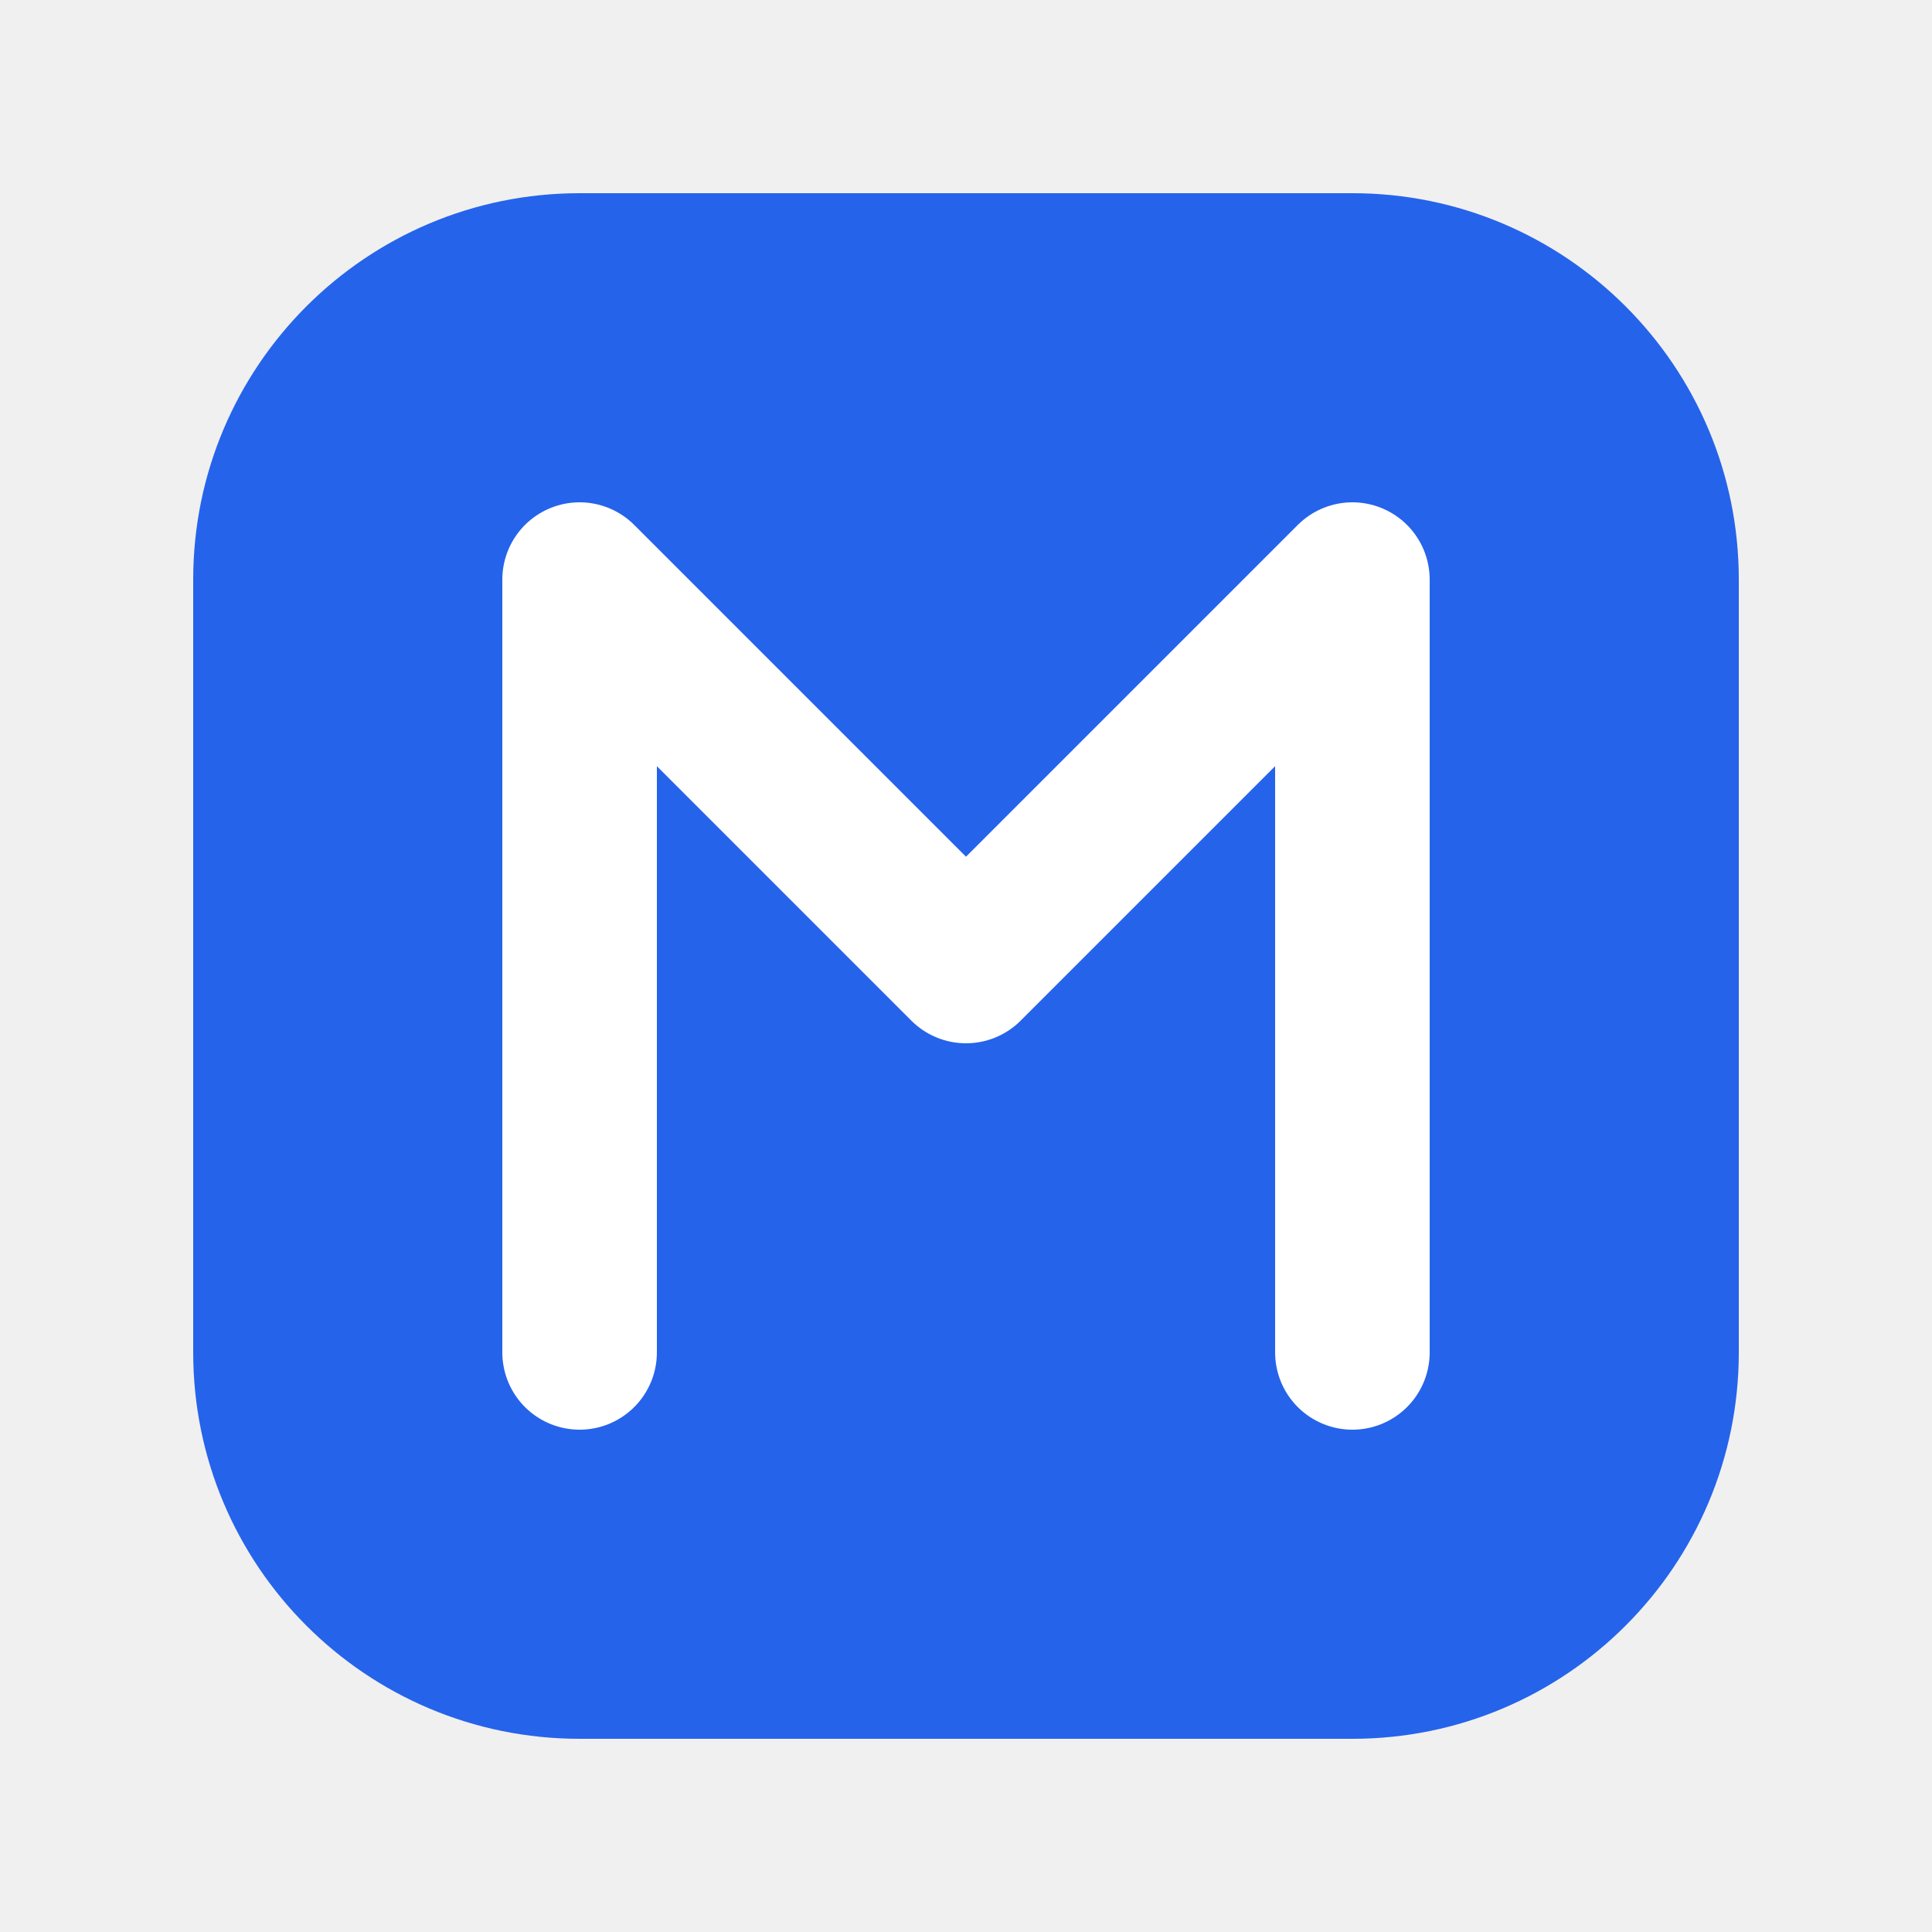
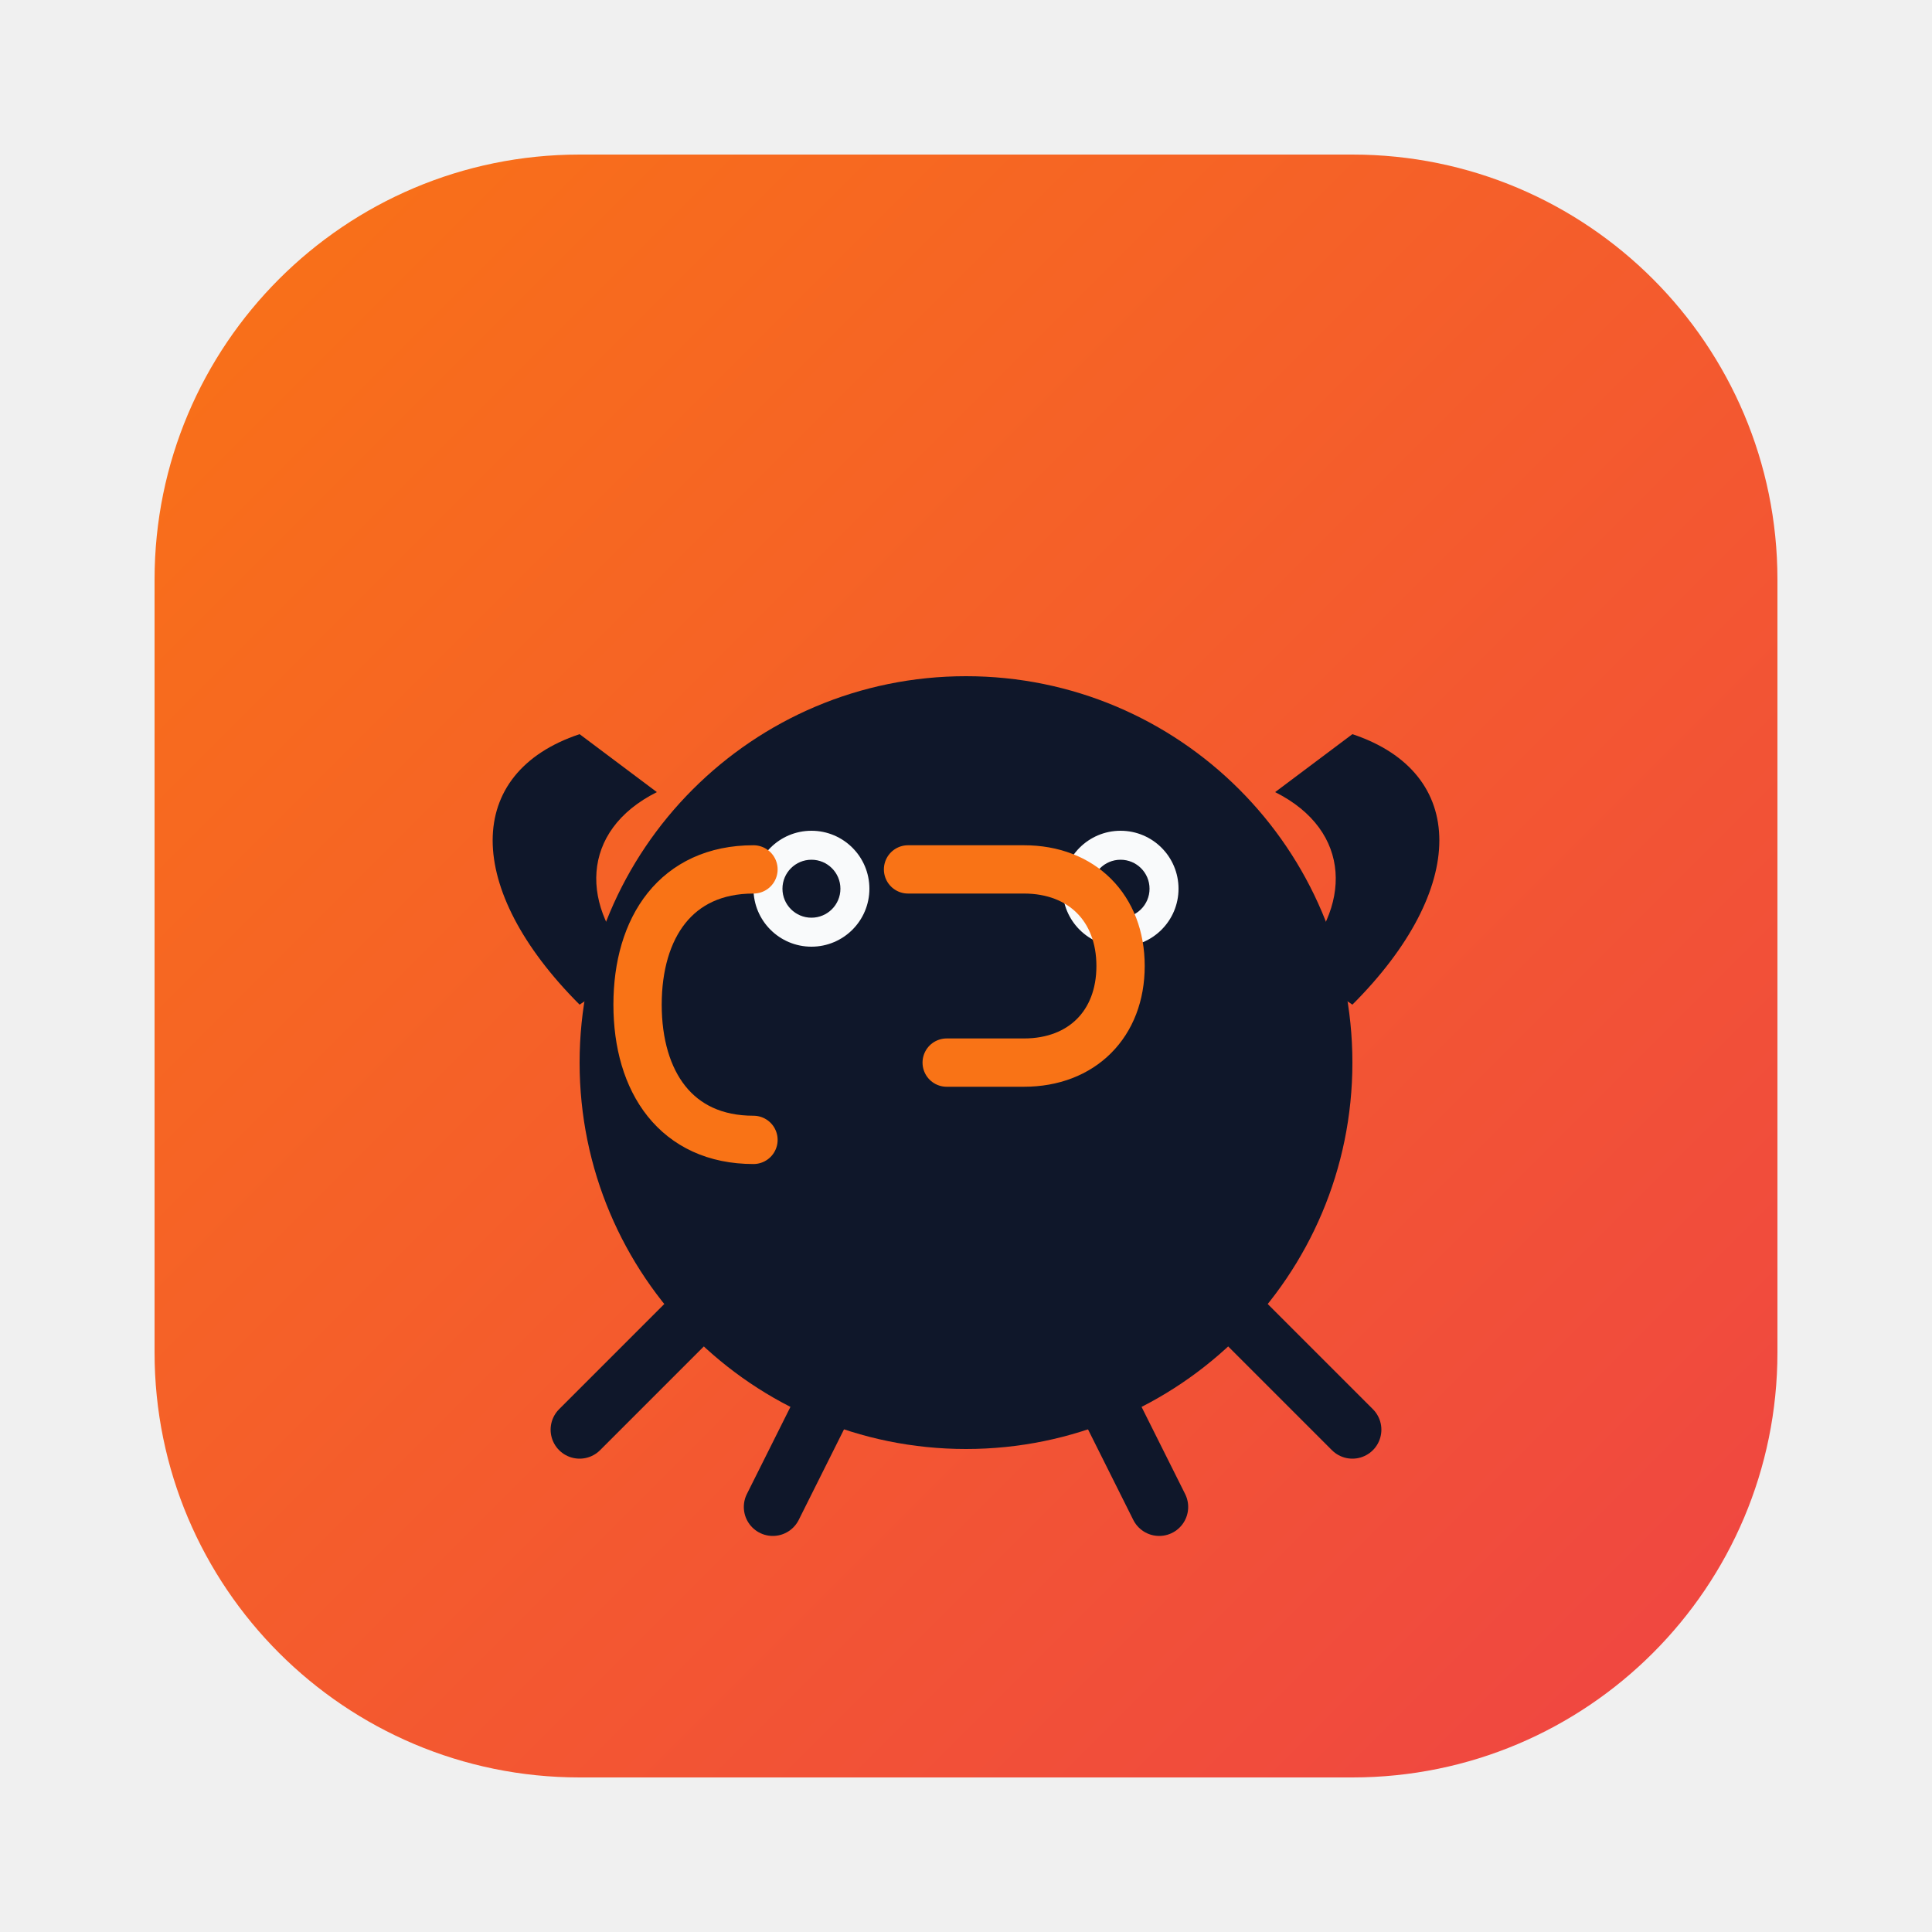
- <svg xmlns="http://www.w3.org/2000/svg" viewBox="0 0 100 100">
-   <rect x="10" y="10" width="80" height="80" rx="20" fill="#2563eb" />
-   <path d="M30 70 V30 L50 50 L70 30 V70" stroke="white" stroke-width="8" stroke-linecap="round" stroke-linejoin="round" fill="none" />
+ <svg xmlns="http://www.w3.org/2000/svg" viewBox="0 0 100 100" role="img" aria-labelledby="title">
+   <defs>
+     <linearGradient id="bg" x1="0" y1="0" x2="1" y2="1">
+       <stop offset="0%" stop-color="#f97316" />
+       <stop offset="100%" stop-color="#ef4444" />
+     </linearGradient>
+   </defs>
+   <rect x="8" y="8" width="84" height="84" rx="22" fill="url(#bg)" />
+   <circle cx="50" cy="55" r="20" fill="#0f172a" />
+   <circle cx="42" cy="46" r="3" fill="#f9fafb" />
+   <circle cx="58" cy="46" r="3" fill="#f9fafb" />
+   <circle cx="42" cy="46" r="1.5" fill="#0f172a" />
+   <circle cx="58" cy="46" r="1.5" fill="#0f172a" />
+   <path d="M30 52 C24 46 24 40 30 38 L34 41 C30 43 30 47 33 50 Z" fill="#0f172a" />
+   <path d="M70 52 C76 46 76 40 70 38 L66 41 C70 43 70 47 67 50 Z" fill="#0f172a" />
+   <path d="M36 68 L30 74" stroke="#0f172a" stroke-width="3" stroke-linecap="round" />
+   <path d="M44 70 L40 78" stroke="#0f172a" stroke-width="3" stroke-linecap="round" />
+   <path d="M56 70 L60 78" stroke="#0f172a" stroke-width="3" stroke-linecap="round" />
+   <path d="M64 68 L70 74" stroke="#0f172a" stroke-width="3" stroke-linecap="round" />
+   <path d="M39 59            C35 59 33 56 33 52            C33 48 35 45 39 45" fill="none" stroke="#f97316" stroke-width="2.5" stroke-linecap="round" />
+   <path d="M47 45 H53            C56 45 58 47 58 50            C58 53 56 55 53 55 H49" fill="none" stroke="#f97316" stroke-width="2.5" stroke-linecap="round" />
</svg>
